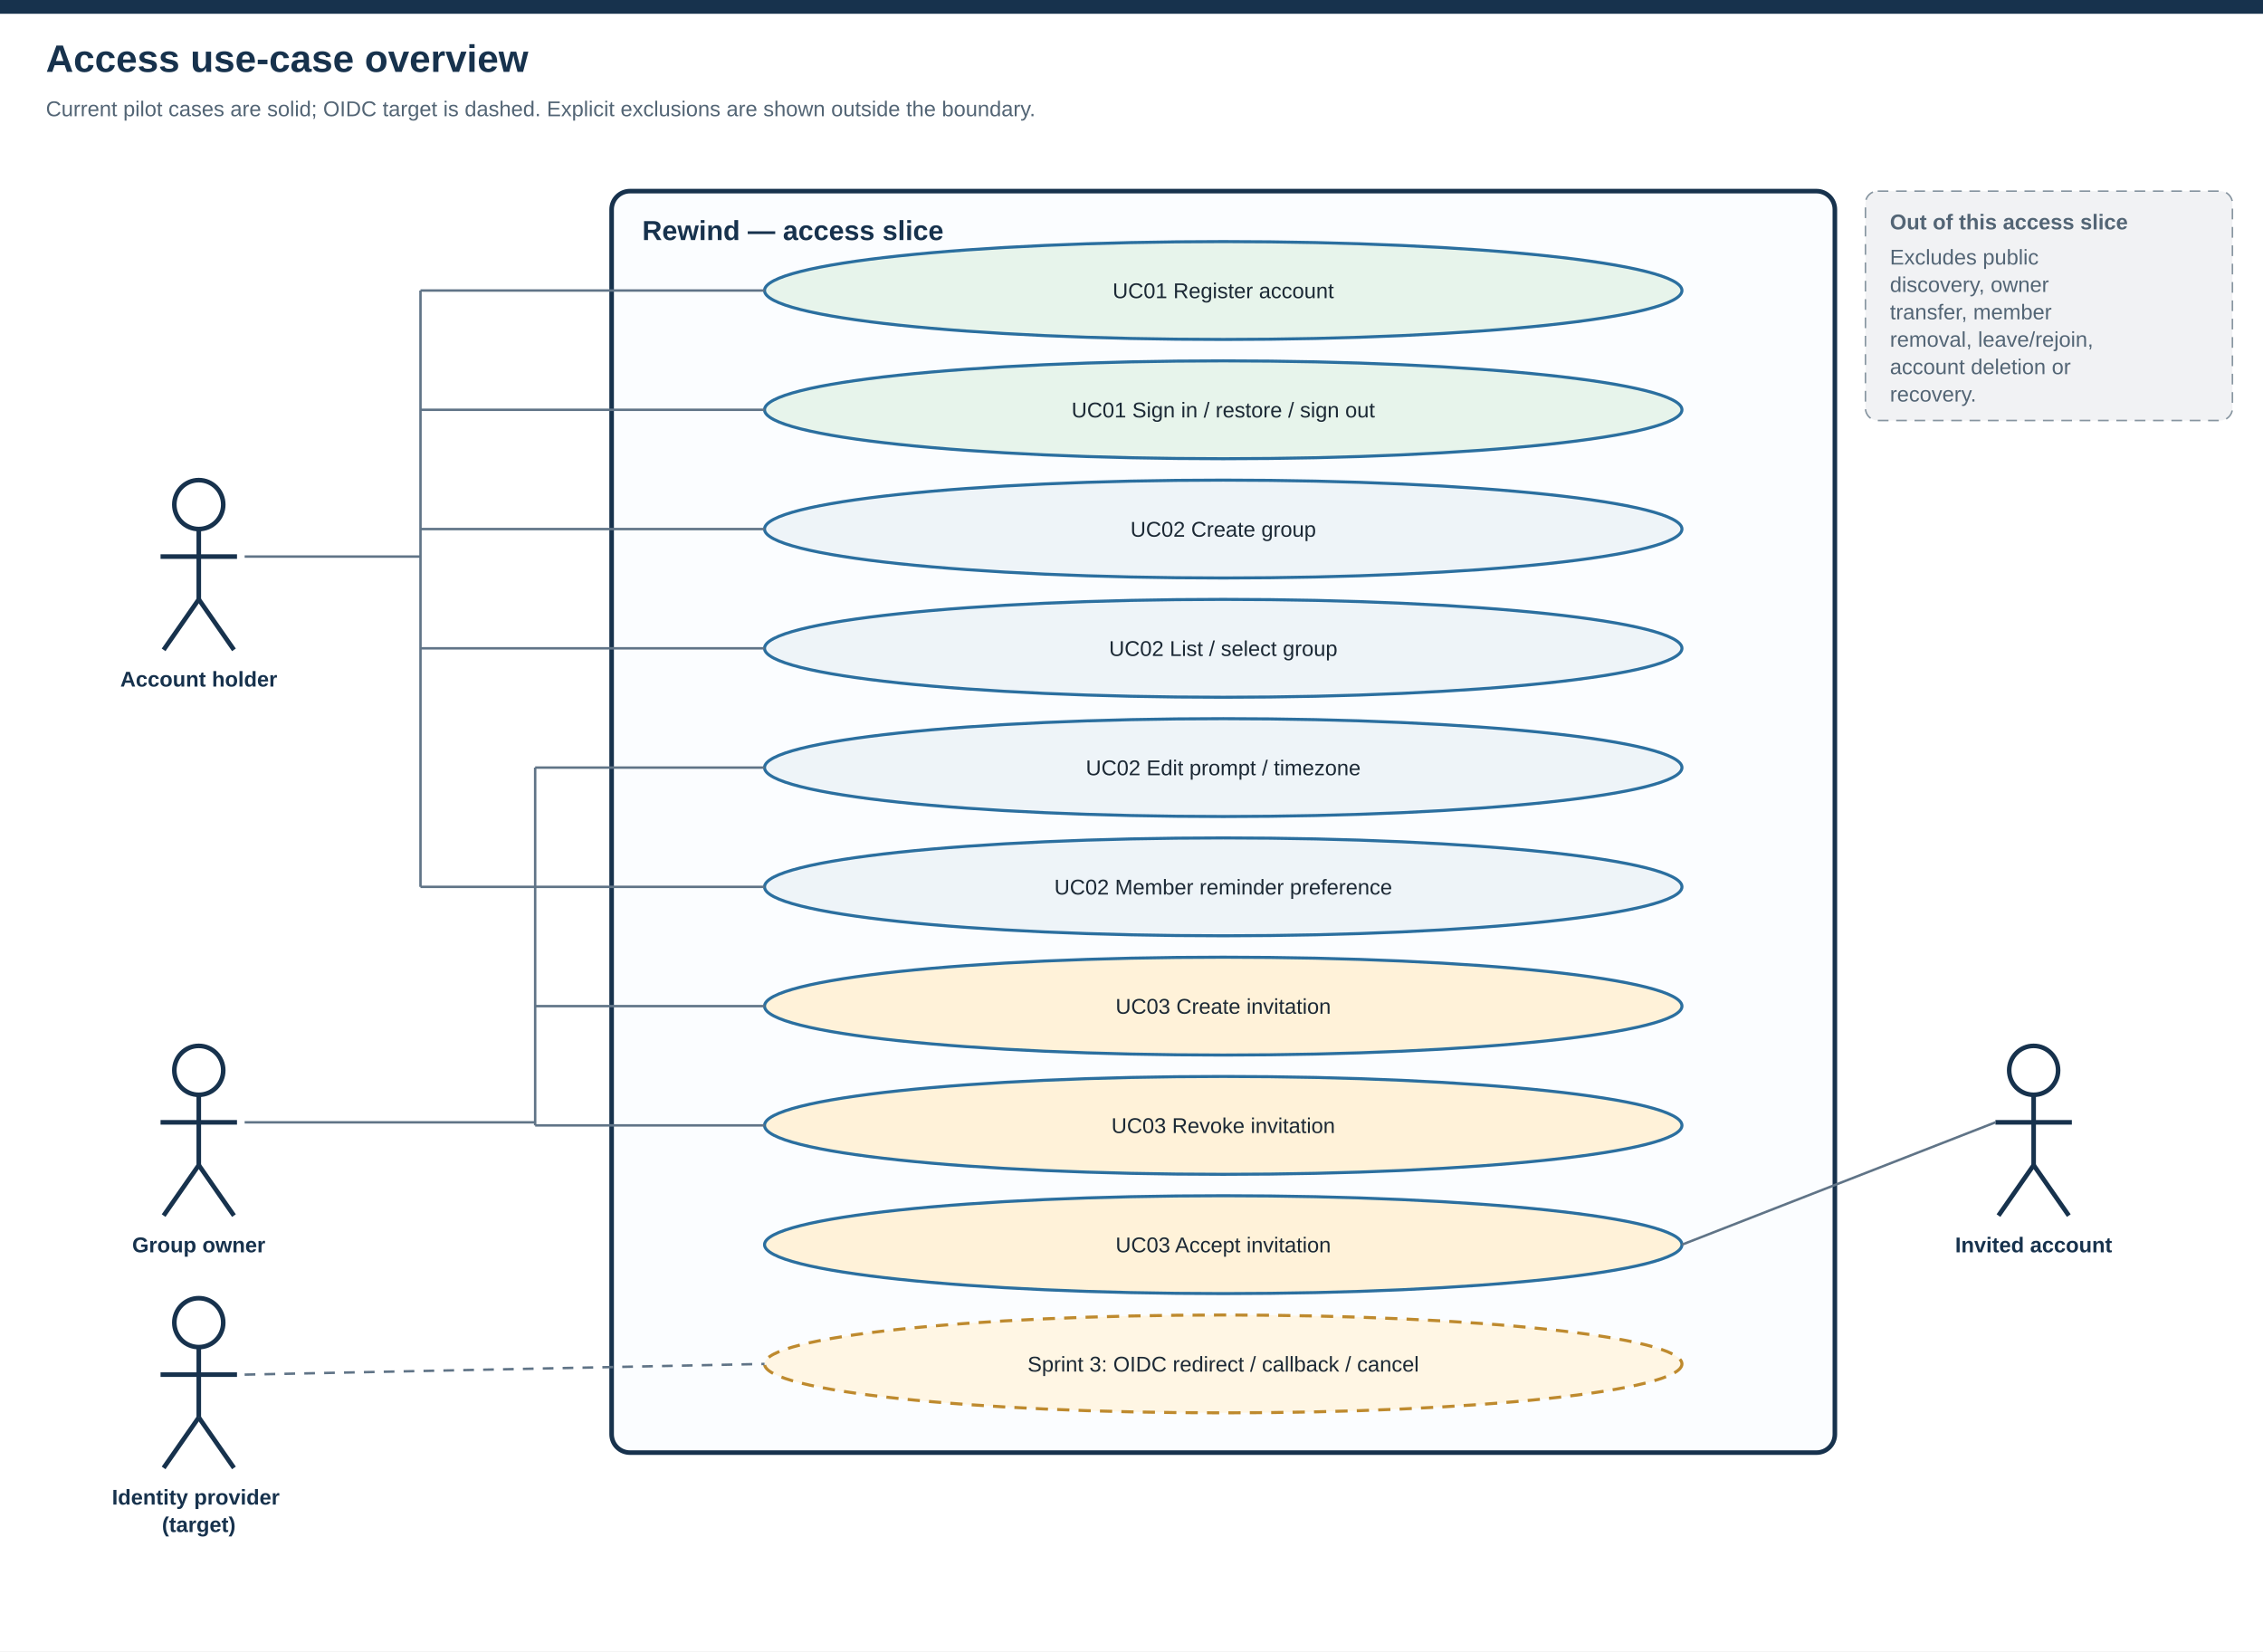
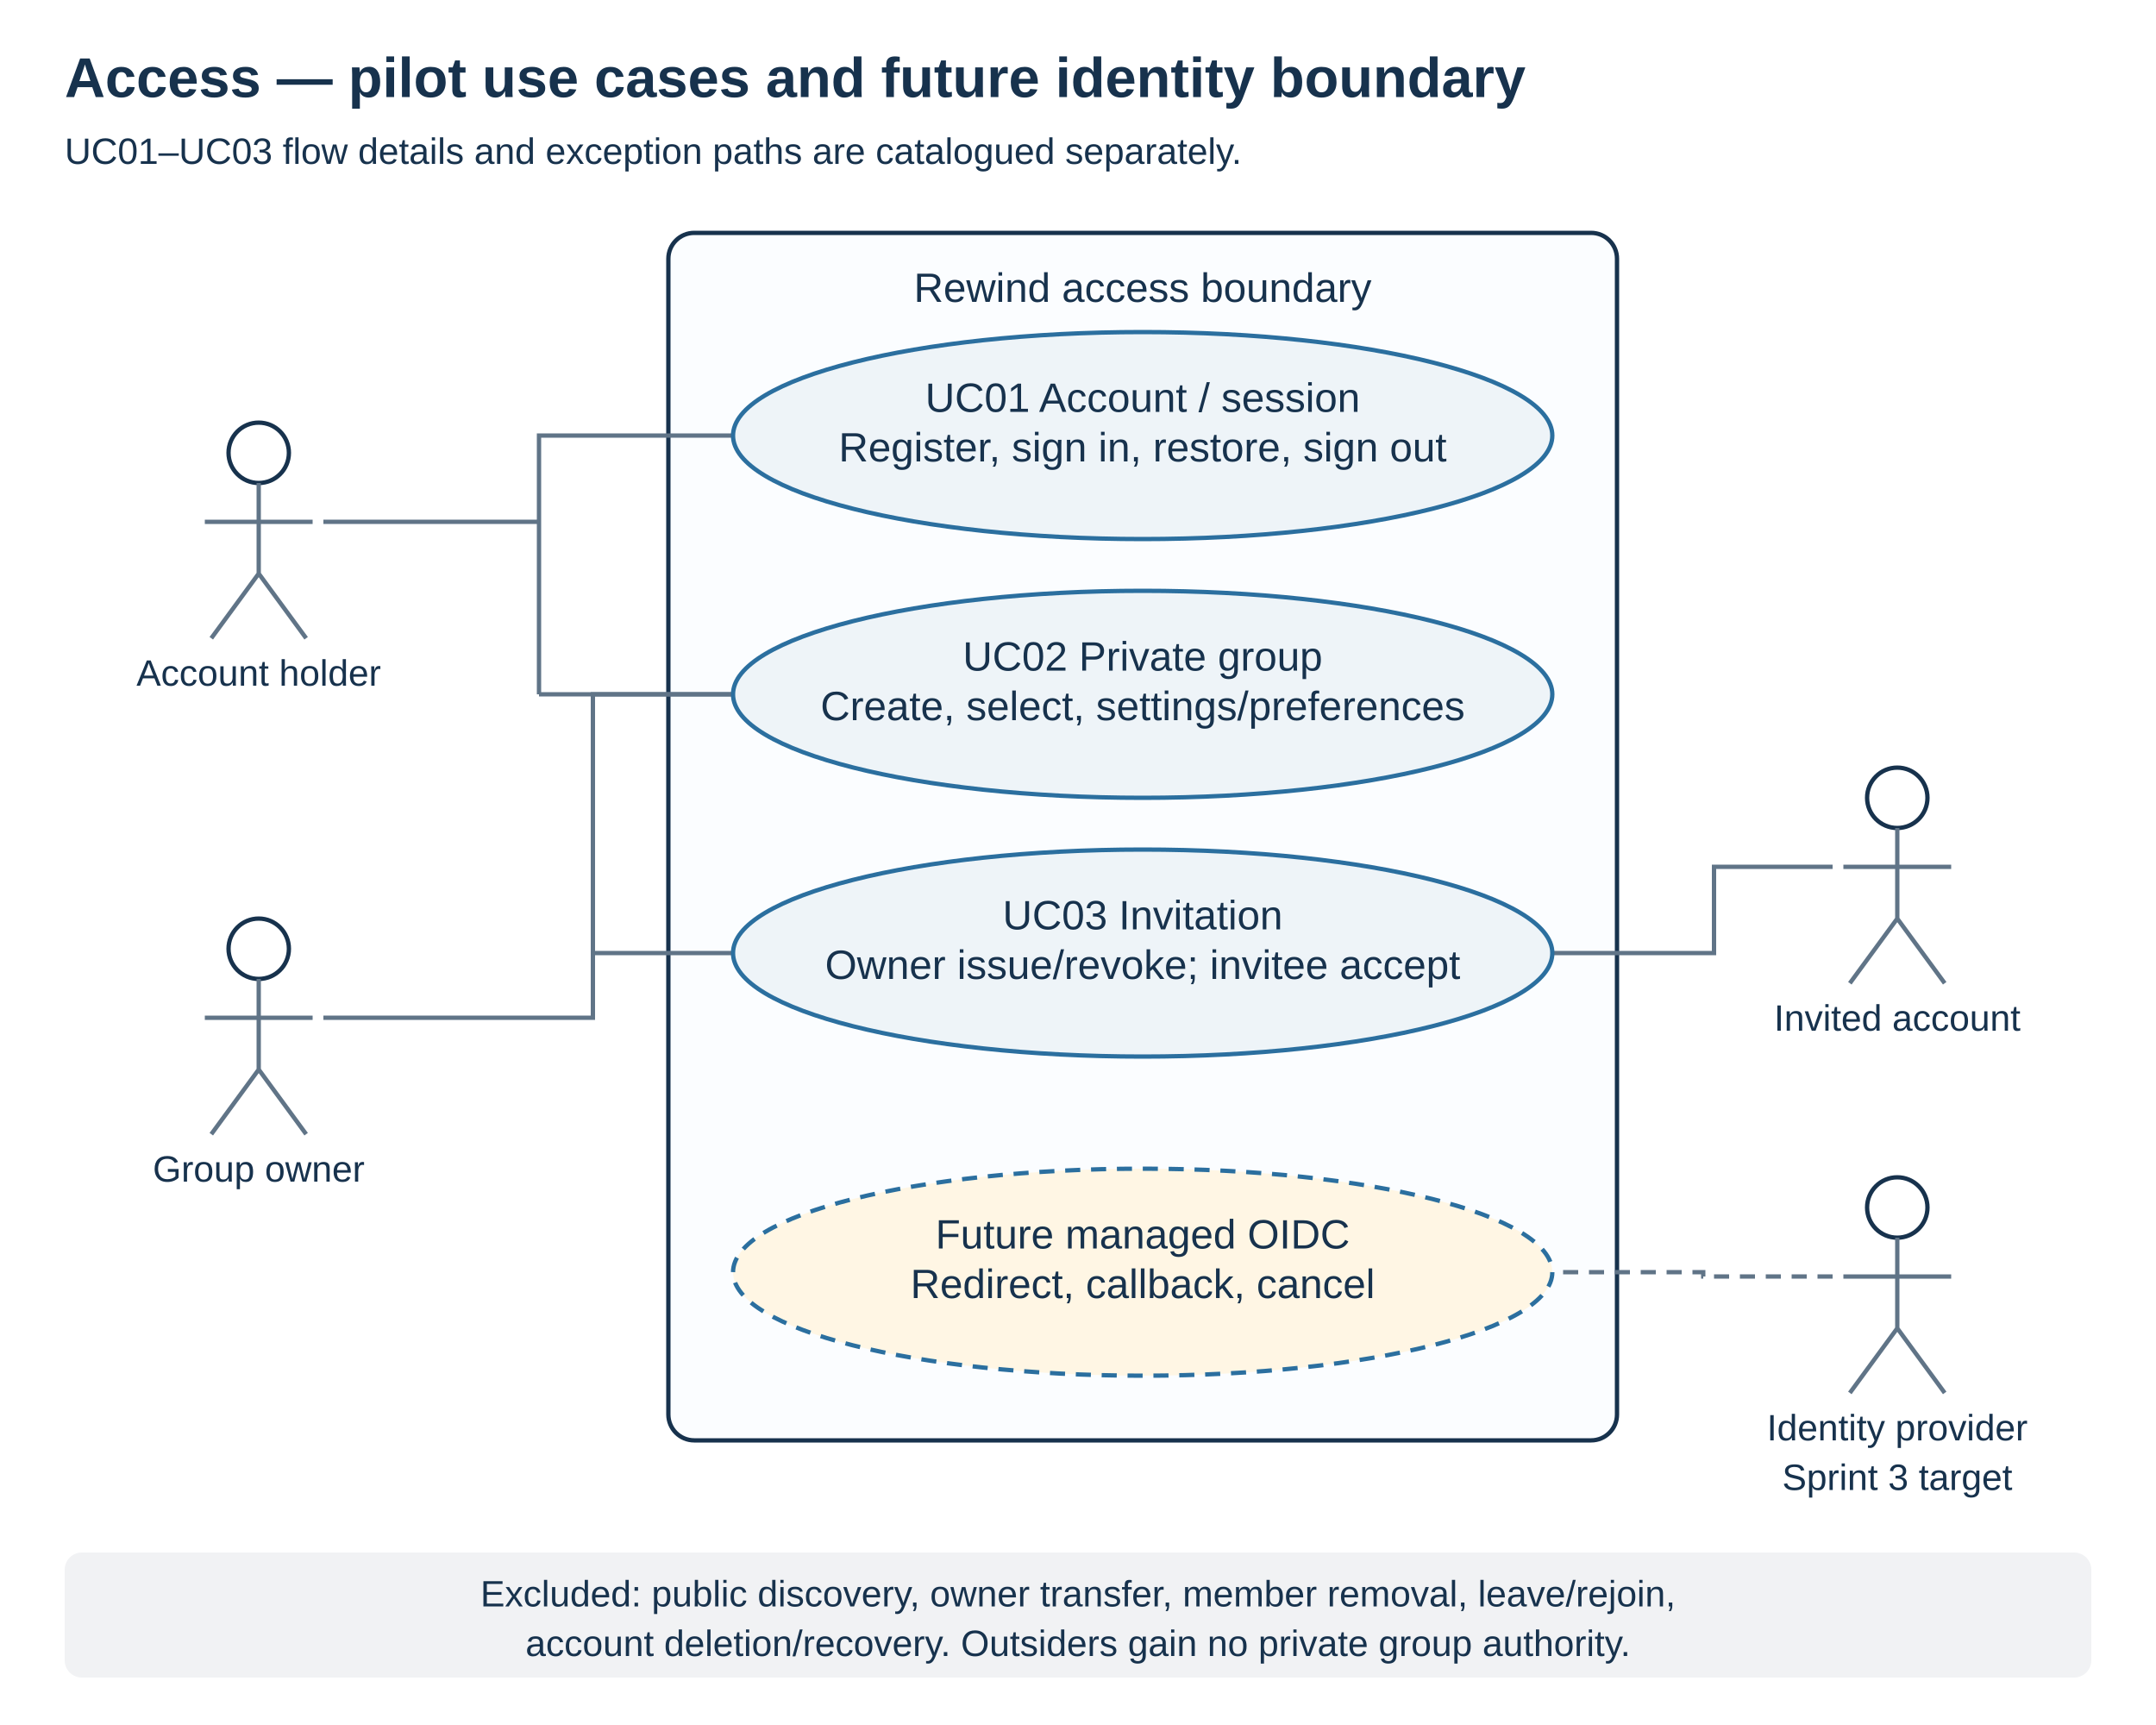
- <svg xmlns="http://www.w3.org/2000/svg" width="1480px" height="1080px" viewBox="0 0 1480 1080" role="img" aria-label="Access use-case overview">
-   <defs>
-     <marker id="arrow" markerWidth="9" markerHeight="8" refX="8" refY="4" orient="auto">
-       <path d="M0,0 L9,4 L0,8 z" fill="#607487" />
-     </marker>
-     <marker id="arrowBlue" markerWidth="9" markerHeight="8" refX="8" refY="4" orient="auto">
-       <path d="M0,0 L9,4 L0,8 z" fill="#2b6f9f" />
-     </marker>
-     <marker id="arrowRed" markerWidth="9" markerHeight="8" refX="8" refY="4" orient="auto">
-       <path d="M0,0 L9,4 L0,8 z" fill="#b34339" />
-     </marker>
-   </defs>
-   <rect x="0" y="0" width="1480" height="1080" fill="#ffffff" />
-   <rect x="0" y="0" width="1480" height="9" fill="#17324d" />
-   <text x="30" y="47" text-anchor="start" font-family="Arial, Helvetica, sans-serif" font-size="25px" font-weight="bold" fill="#17324d" word-spacing="1px" class="">Access use-case overview</text>
-   <text x="30" y="76" text-anchor="start" font-family="Arial, Helvetica, sans-serif" font-size="14px" font-weight="normal" fill="#536575" word-spacing="1px">
-     <tspan x="30" dy="0">Current pilot cases are solid; OIDC target is dashed. Explicit exclusions are shown outside the boundary.</tspan>
-   </text>
-   <rect x="400" y="125" width="800" height="825" rx="12" fill="#fbfdff" stroke="#17324d" stroke-width="3" />
-   <text x="420" y="157" text-anchor="start" font-family="Arial, Helvetica, sans-serif" font-size="18px" font-weight="bold" fill="#17324d" word-spacing="1px" class="">Rewind — access slice</text>
-   <circle cx="130" cy="330" r="16" fill="none" stroke="#17324d" stroke-width="3" />
-   <line x1="130" y1="346" x2="130" y2="392" stroke="#17324d" stroke-width="3" />
-   <line x1="105" y1="364" x2="155" y2="364" stroke="#17324d" stroke-width="3" />
-   <line x1="130" y1="392" x2="107" y2="425" stroke="#17324d" stroke-width="3" />
-   <line x1="130" y1="392" x2="153" y2="425" stroke="#17324d" stroke-width="3" />
-   <text x="130" y="449" text-anchor="middle" font-family="Arial, Helvetica, sans-serif" font-size="14px" font-weight="bold" fill="#17324d" word-spacing="1px">
-     <tspan x="130" dy="0">Account holder</tspan>
-   </text>
-   <circle cx="130" cy="700" r="16" fill="none" stroke="#17324d" stroke-width="3" />
-   <line x1="130" y1="716" x2="130" y2="762" stroke="#17324d" stroke-width="3" />
-   <line x1="105" y1="734" x2="155" y2="734" stroke="#17324d" stroke-width="3" />
-   <line x1="130" y1="762" x2="107" y2="795" stroke="#17324d" stroke-width="3" />
-   <line x1="130" y1="762" x2="153" y2="795" stroke="#17324d" stroke-width="3" />
-   <text x="130" y="819" text-anchor="middle" font-family="Arial, Helvetica, sans-serif" font-size="14px" font-weight="bold" fill="#17324d" word-spacing="1px">
-     <tspan x="130" dy="0">Group owner</tspan>
-   </text>
-   <circle cx="130" cy="865" r="16" fill="none" stroke="#17324d" stroke-width="3" />
-   <line x1="130" y1="881" x2="130" y2="927" stroke="#17324d" stroke-width="3" />
-   <line x1="105" y1="899" x2="155" y2="899" stroke="#17324d" stroke-width="3" />
-   <line x1="130" y1="927" x2="107" y2="960" stroke="#17324d" stroke-width="3" />
-   <line x1="130" y1="927" x2="153" y2="960" stroke="#17324d" stroke-width="3" />
-   <text x="130" y="984" text-anchor="middle" font-family="Arial, Helvetica, sans-serif" font-size="14px" font-weight="bold" fill="#17324d" word-spacing="1px">
-     <tspan x="130" dy="0">Identity provider</tspan>
-     <tspan x="130" dy="17.92">(target)</tspan>
-   </text>
-   <circle cx="1330" cy="700" r="16" fill="none" stroke="#17324d" stroke-width="3" />
-   <line x1="1330" y1="716" x2="1330" y2="762" stroke="#17324d" stroke-width="3" />
-   <line x1="1305" y1="734" x2="1355" y2="734" stroke="#17324d" stroke-width="3" />
-   <line x1="1330" y1="762" x2="1307" y2="795" stroke="#17324d" stroke-width="3" />
-   <line x1="1330" y1="762" x2="1353" y2="795" stroke="#17324d" stroke-width="3" />
-   <text x="1330" y="819" text-anchor="middle" font-family="Arial, Helvetica, sans-serif" font-size="14px" font-weight="bold" fill="#17324d" word-spacing="1px">
-     <tspan x="1330" dy="0">Invited account</tspan>
-   </text>
-   <ellipse cx="800" cy="190" rx="300" ry="32" fill="#e7f4eb" stroke="#2b6f9f" stroke-width="2" />
-   <text x="800" y="195" text-anchor="middle" font-family="Arial, Helvetica, sans-serif" font-size="14px" font-weight="normal" fill="#1c2935" word-spacing="1px">
-     <tspan x="800" dy="0">UC01 Register account</tspan>
-   </text>
-   <ellipse cx="800" cy="268" rx="300" ry="32" fill="#e7f4eb" stroke="#2b6f9f" stroke-width="2" />
-   <text x="800" y="273" text-anchor="middle" font-family="Arial, Helvetica, sans-serif" font-size="14px" font-weight="normal" fill="#1c2935" word-spacing="1px">
-     <tspan x="800" dy="0">UC01 Sign in / restore / sign out</tspan>
-   </text>
-   <ellipse cx="800" cy="346" rx="300" ry="32" fill="#eef4f8" stroke="#2b6f9f" stroke-width="2" />
-   <text x="800" y="351" text-anchor="middle" font-family="Arial, Helvetica, sans-serif" font-size="14px" font-weight="normal" fill="#1c2935" word-spacing="1px">
-     <tspan x="800" dy="0">UC02 Create group</tspan>
-   </text>
-   <ellipse cx="800" cy="424" rx="300" ry="32" fill="#eef4f8" stroke="#2b6f9f" stroke-width="2" />
-   <text x="800" y="429" text-anchor="middle" font-family="Arial, Helvetica, sans-serif" font-size="14px" font-weight="normal" fill="#1c2935" word-spacing="1px">
-     <tspan x="800" dy="0">UC02 List / select group</tspan>
-   </text>
-   <ellipse cx="800" cy="502" rx="300" ry="32" fill="#eef4f8" stroke="#2b6f9f" stroke-width="2" />
-   <text x="800" y="507" text-anchor="middle" font-family="Arial, Helvetica, sans-serif" font-size="14px" font-weight="normal" fill="#1c2935" word-spacing="1px">
-     <tspan x="800" dy="0">UC02 Edit prompt / timezone</tspan>
-   </text>
-   <ellipse cx="800" cy="580" rx="300" ry="32" fill="#eef4f8" stroke="#2b6f9f" stroke-width="2" />
-   <text x="800" y="585" text-anchor="middle" font-family="Arial, Helvetica, sans-serif" font-size="14px" font-weight="normal" fill="#1c2935" word-spacing="1px">
-     <tspan x="800" dy="0">UC02 Member reminder preference</tspan>
-   </text>
-   <ellipse cx="800" cy="658" rx="300" ry="32" fill="#fff2d9" stroke="#2b6f9f" stroke-width="2" />
-   <text x="800" y="663" text-anchor="middle" font-family="Arial, Helvetica, sans-serif" font-size="14px" font-weight="normal" fill="#1c2935" word-spacing="1px">
-     <tspan x="800" dy="0">UC03 Create invitation</tspan>
-   </text>
-   <ellipse cx="800" cy="736" rx="300" ry="32" fill="#fff2d9" stroke="#2b6f9f" stroke-width="2" />
-   <text x="800" y="741" text-anchor="middle" font-family="Arial, Helvetica, sans-serif" font-size="14px" font-weight="normal" fill="#1c2935" word-spacing="1px">
-     <tspan x="800" dy="0">UC03 Revoke invitation</tspan>
-   </text>
-   <ellipse cx="800" cy="814" rx="300" ry="32" fill="#fff2d9" stroke="#2b6f9f" stroke-width="2" />
-   <text x="800" y="819" text-anchor="middle" font-family="Arial, Helvetica, sans-serif" font-size="14px" font-weight="normal" fill="#1c2935" word-spacing="1px">
-     <tspan x="800" dy="0">UC03 Accept invitation</tspan>
-   </text>
-   <ellipse cx="800" cy="892" rx="300" ry="32" fill="#fff6e4" stroke="#be8a2e" stroke-width="2" stroke-dasharray="8 6" />
-   <text x="800" y="897" text-anchor="middle" font-family="Arial, Helvetica, sans-serif" font-size="14px" font-weight="normal" fill="#1c2935" word-spacing="1px">
-     <tspan x="800" dy="0">Sprint 3: OIDC redirect / callback / cancel</tspan>
-   </text>
-   <line x1="160" y1="364" x2="275" y2="364" stroke="#607487" stroke-width="1.6" />
-   <line x1="275" y1="190" x2="275" y2="580" stroke="#607487" stroke-width="1.6" />
-   <line x1="275" y1="190" x2="500" y2="190" stroke="#607487" stroke-width="1.6" />
-   <line x1="275" y1="268" x2="500" y2="268" stroke="#607487" stroke-width="1.6" />
-   <line x1="275" y1="346" x2="500" y2="346" stroke="#607487" stroke-width="1.6" />
-   <line x1="275" y1="424" x2="500" y2="424" stroke="#607487" stroke-width="1.6" />
-   <line x1="275" y1="580" x2="500" y2="580" stroke="#607487" stroke-width="1.6" />
-   <line x1="160" y1="734" x2="350" y2="734" stroke="#607487" stroke-width="1.6" />
-   <line x1="350" y1="502" x2="350" y2="736" stroke="#607487" stroke-width="1.6" />
-   <line x1="350" y1="502" x2="500" y2="502" stroke="#607487" stroke-width="1.6" />
-   <line x1="350" y1="658" x2="500" y2="658" stroke="#607487" stroke-width="1.6" />
-   <line x1="350" y1="736" x2="500" y2="736" stroke="#607487" stroke-width="1.6" />
-   <line x1="160" y1="899" x2="500" y2="892" stroke="#607487" stroke-width="1.6" stroke-dasharray="7 6" />
-   <line x1="1305" y1="734" x2="1100" y2="814" stroke="#607487" stroke-width="1.6" />
-   <rect x="1220" y="125" width="240" height="150" rx="8" fill="#f1f2f4" stroke="#8795a0" stroke-dasharray="7 5" />
-   <text x="1236" y="150" text-anchor="start" font-family="Arial, Helvetica, sans-serif" font-size="14px" font-weight="bold" fill="#536575" word-spacing="1px" class="">Out of this access slice</text>
-   <text x="1236" y="173" text-anchor="start" font-family="Arial, Helvetica, sans-serif" font-size="14px" font-weight="normal" fill="#536575" word-spacing="1px">
-     <tspan x="1236" dy="0">Excludes public</tspan>
-     <tspan x="1236" dy="17.92">discovery, owner</tspan>
-     <tspan x="1236" dy="17.92">transfer, member</tspan>
-     <tspan x="1236" dy="17.92">removal, leave/rejoin,</tspan>
-     <tspan x="1236" dy="17.92">account deletion or</tspan>
-     <tspan x="1236" dy="17.92">recovery.</tspan>
-   </text>
+ <svg xmlns="http://www.w3.org/2000/svg" width="1000" height="800" viewBox="0 0 1000 800" role="img" aria-label="Access use cases with account, owner, invitee and future provider">
+   <rect width="1000" height="800" fill="white" />
+   <style>text{font-family:Arial,Helvetica,sans-serif;fill:#17324d}.heading{font-size:26px;font-weight:bold}.label{font-size:19px}.small{font-size:17px}.line{stroke:#607487;stroke-width:2;fill:none}</style>
+   <text x="30" y="45" class="heading" text-anchor="start">Access — pilot use cases and future identity boundary</text>
+   <text x="30" y="76" class="small" text-anchor="start">UC01–UC03 flow details and exception paths are catalogued separately.</text>
+   <rect x="310" y="108" width="440" height="560" rx="12" fill="#fbfdff" stroke="#17324d" stroke-width="2" />
+   <text x="530" y="140" class="label" text-anchor="middle">Rewind access boundary</text>
+   <circle cx="120" cy="210" r="14" fill="none" stroke="#17324d" stroke-width="2" />
+   <path d="M120,224 v42 m-25,-24 h50 m-25,24 l-22,30 m22,-30 l22,30" class="line" />
+   <text x="120" y="318" class="small" text-anchor="middle">Account holder</text>
+   <circle cx="120" cy="440" r="14" fill="none" stroke="#17324d" stroke-width="2" />
+   <path d="M120,454 v42 m-25,-24 h50 m-25,24 l-22,30 m22,-30 l22,30" class="line" />
+   <text x="120" y="548" class="small" text-anchor="middle">Group owner</text>
+   <circle cx="880" cy="370" r="14" fill="none" stroke="#17324d" stroke-width="2" />
+   <path d="M880,384 v42 m-25,-24 h50 m-25,24 l-22,30 m22,-30 l22,30" class="line" />
+   <text x="880" y="478" class="small" text-anchor="middle">Invited account</text>
+   <circle cx="880" cy="560" r="14" fill="none" stroke="#17324d" stroke-width="2" />
+   <path d="M880,574 v42 m-25,-24 h50 m-25,24 l-22,30 m22,-30 l22,30" class="line" />
+   <text x="880" y="668" class="small" text-anchor="middle">Identity provider</text>
+   <text x="880" y="691" class="small" text-anchor="middle">Sprint 3 target</text>
+   <path d="M150 242 H250 V202 H340 M250 322 H340 M250 242 V322" class="line" />
+   <path d="M150 472 H275 V322 H340 M275 442 H340" class="line" />
+   <path d="M850 402 H795 V442 H720" class="line" />
+   <path d="M850 592 H790 V590 H720" class="line" stroke-dasharray="7 5" />
+   <ellipse cx="530" cy="202" rx="190" ry="48" fill="#eef4f8" stroke="#2b6f9f" stroke-width="2" />
+   <text x="530" y="191" class="label" text-anchor="middle">UC01 Account / session</text>
+   <text x="530" y="214" class="label" text-anchor="middle">Register, sign in, restore, sign out</text>
+   <ellipse cx="530" cy="322" rx="190" ry="48" fill="#eef4f8" stroke="#2b6f9f" stroke-width="2" />
+   <text x="530" y="311" class="label" text-anchor="middle">UC02 Private group</text>
+   <text x="530" y="334" class="label" text-anchor="middle">Create, select, settings/preferences</text>
+   <ellipse cx="530" cy="442" rx="190" ry="48" fill="#eef4f8" stroke="#2b6f9f" stroke-width="2" />
+   <text x="530" y="431" class="label" text-anchor="middle">UC03 Invitation</text>
+   <text x="530" y="454" class="label" text-anchor="middle">Owner issue/revoke; invitee accept</text>
+   <ellipse cx="530" cy="590" rx="190" ry="48" fill="#fff6e4" stroke="#2b6f9f" stroke-width="2" stroke-dasharray="7 5" />
+   <text x="530" y="579" class="label" text-anchor="middle">Future managed OIDC</text>
+   <text x="530" y="602" class="label" text-anchor="middle">Redirect, callback, cancel</text>
+   <rect x="30" y="720" width="940" height="58" rx="8" fill="#f1f2f4" />
+   <text x="500" y="745" class="small" text-anchor="middle">Excluded: public discovery, owner transfer, member removal, leave/rejoin,</text>
+   <text x="500" y="768" class="small" text-anchor="middle">account deletion/recovery. Outsiders gain no private group authority.</text>
</svg>
